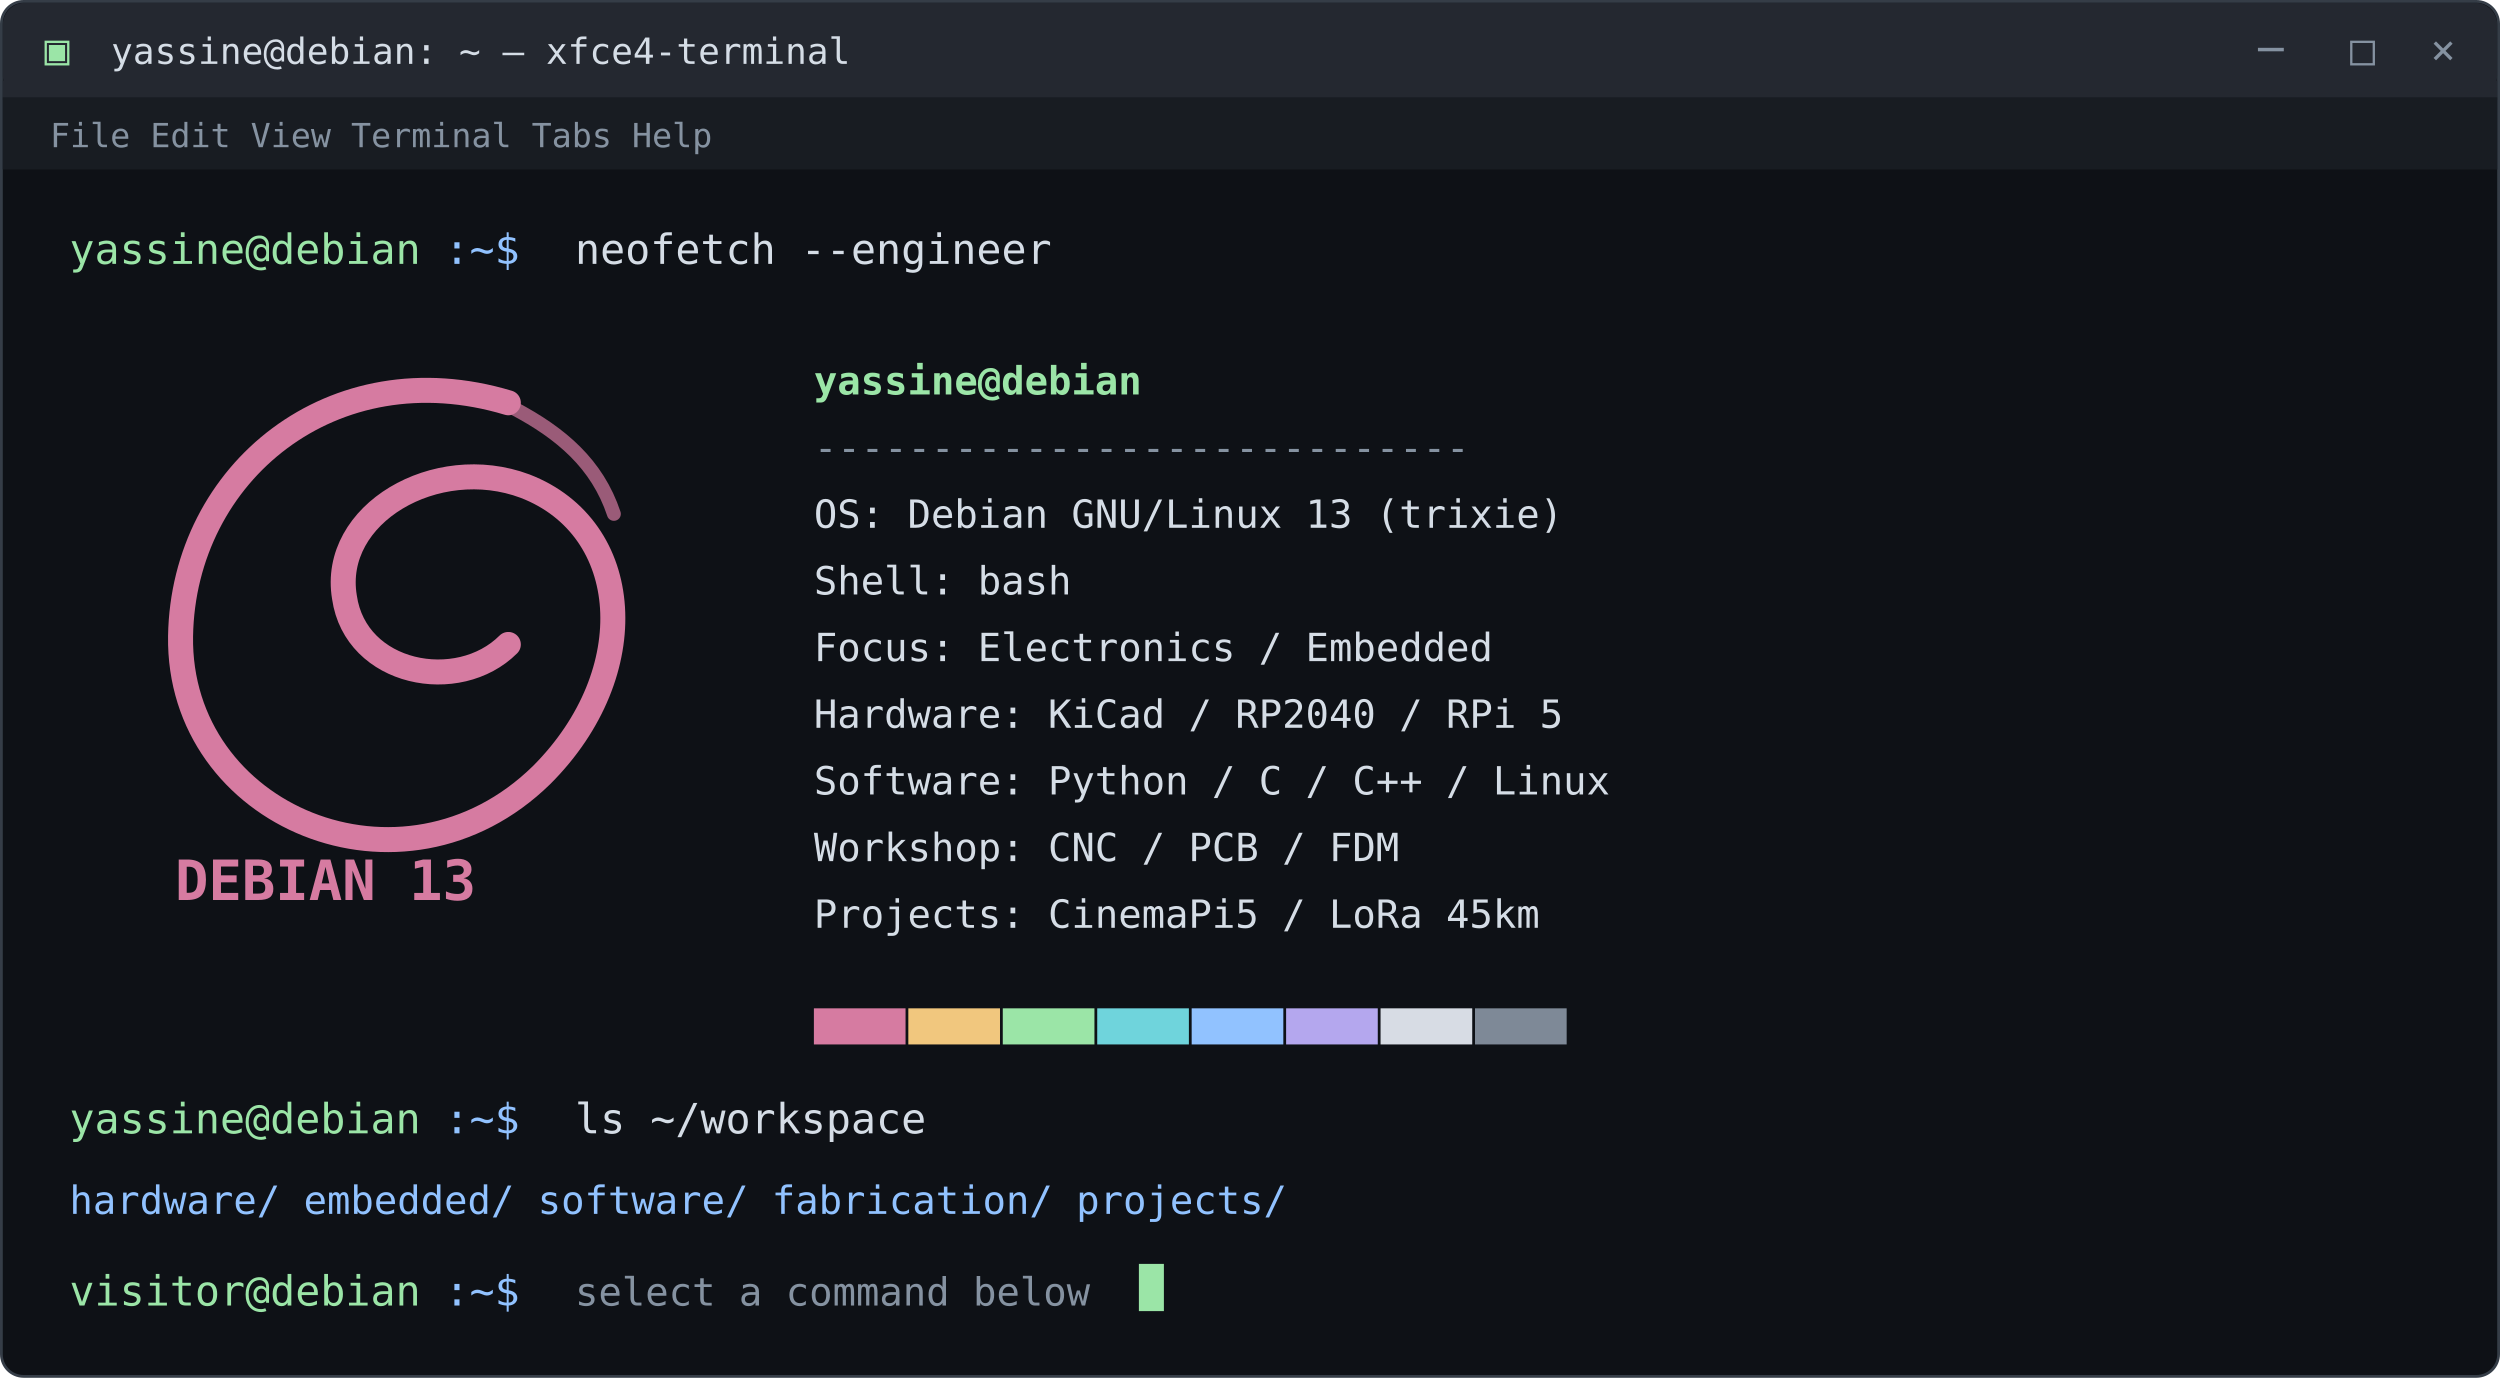
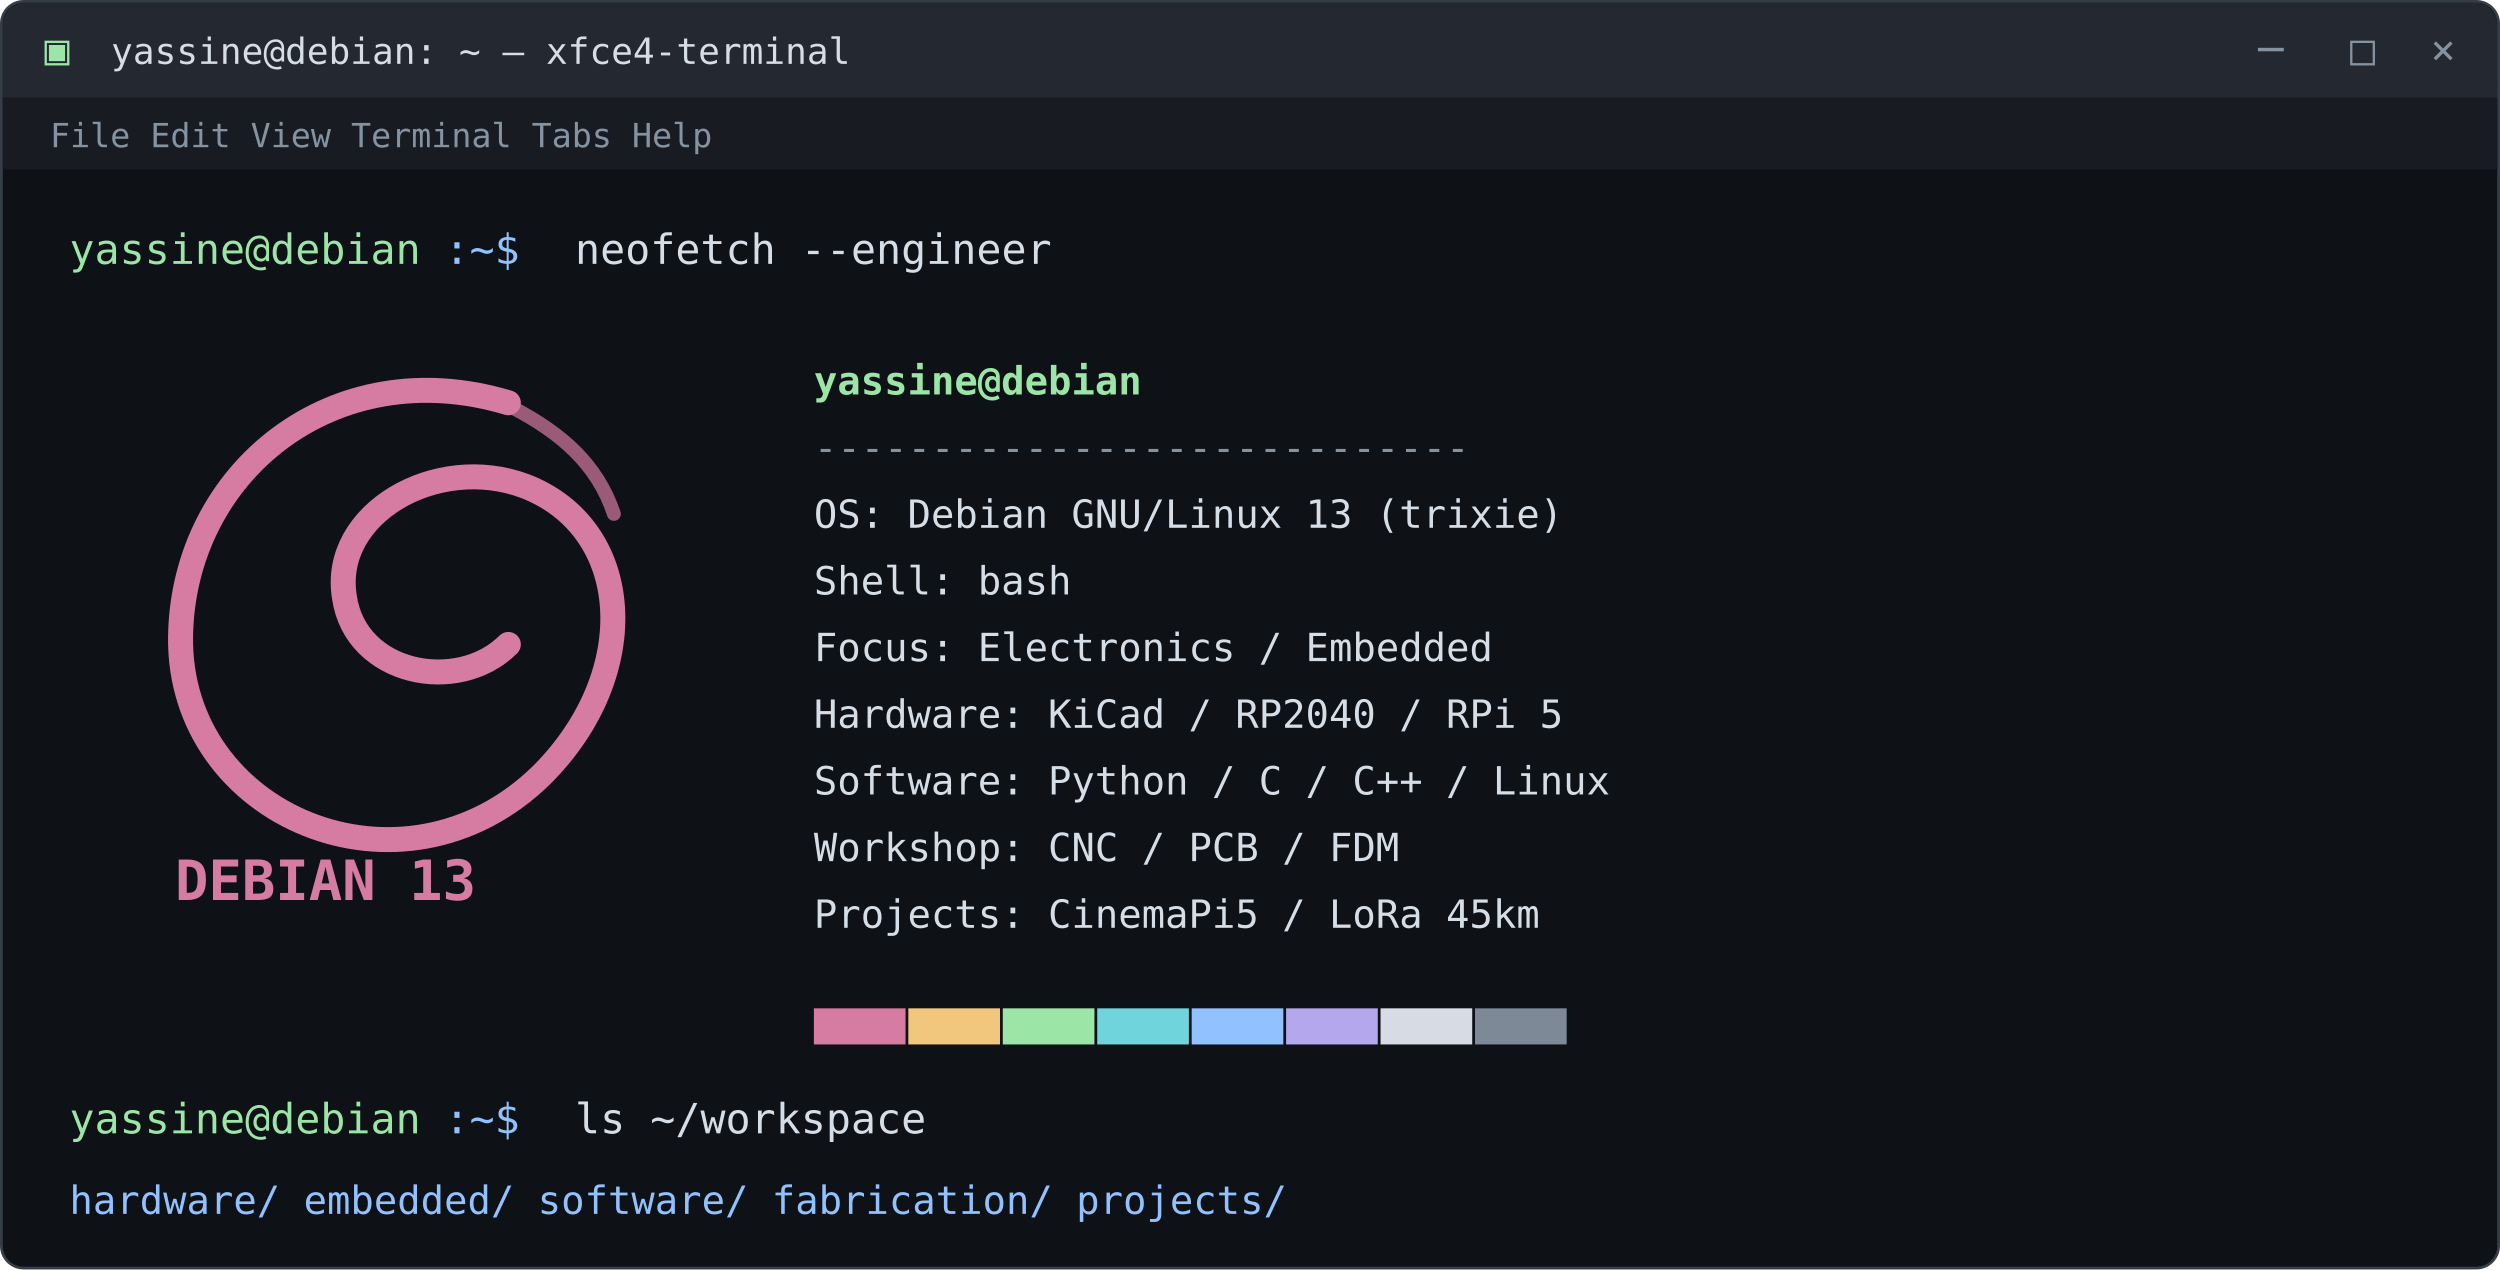
- <svg xmlns="http://www.w3.org/2000/svg" width="900" height="496" viewBox="0 0 900 496" role="img">
+ <svg xmlns="http://www.w3.org/2000/svg" width="900" height="457" viewBox="0 0 900 457" role="img">
  <style>text{font-family:'DejaVu Sans Mono','Liberation Mono',Consolas,monospace} @keyframes blink{0%,49%{opacity:1}50%,100%{opacity:0}} .cursor{animation:blink 1.1s steps(1) infinite}@media(prefers-reduced-motion:reduce){.cursor{animation:none}}</style>
-   <rect x="0.5" y="0.5" width="899" height="495" fill="#0e1116" rx="8" stroke="#353d47" />
+   <rect x="0.5" y="0.5" width="899" height="456" fill="#0e1116" rx="8" stroke="#353d47" />
  <rect x="1" y="1" width="898" height="34" fill="#242830" rx="8" />
  <rect x="1" y="29" width="898" height="7" fill="#242830" />
  <rect x="1" y="35" width="898" height="26" fill="#181c22" />
  <text x="16" y="23" fill="#9be5a7" font-size="15" font-weight="700">▣</text>
  <text x="40" y="23" fill="#d5dde6" font-size="13" font-weight="400">yassine@debian: ~ — xfce4-terminal</text>
  <text x="813" y="23" fill="#8592a1" font-size="15" font-weight="400">─</text>
  <text x="846" y="23" fill="#8592a1" font-size="15" font-weight="400">□</text>
  <text x="875" y="23" fill="#8592a1" font-size="15" font-weight="400">×</text>
  <text x="18" y="53" fill="#8592a1" font-size="12" font-weight="400">File   Edit   View   Terminal   Tabs   Help</text>
  <text x="25" y="95" fill="#9be5a7" font-size="15" font-weight="400">yassine@debian</text>
  <text x="160" y="95" fill="#91c2ff" font-size="15" font-weight="400">:~$</text>
  <defs>
    <clipPath id="typing">
      <rect x="207" y="74" width="203" height="26">
        <animate attributeName="width" values="0;0;35;70;110;150;203" keyTimes="0;0.18;0.36;0.52;0.68;0.84;1" dur="2.3s" fill="freeze" />
      </rect>
    </clipPath>
  </defs>
  <g clip-path="url(#typing)">
    <text x="207" y="95" fill="#d5dde6" font-size="15" font-weight="400">neofetch --engineer</text>
  </g>
  <g transform="translate(58 138)" stroke="#d67ba1" stroke-width="9" stroke-linecap="round" fill="none">
    <path d="M125 7C62 -12 8 32 7 91c-1 65 80 99 130 50 37-37 33-89-6-104-32-12-70 10-65 40 4 28 41 35 59 17" />
    <path d="M127 9c17 9 30 20 36 38" opacity=".7" stroke-width="5" />
  </g>
  <text x="63" y="324" fill="#d67ba1" font-size="20" font-weight="700">DEBIAN 13</text>
  <text x="293" y="142" fill="#9be5a7" font-size="14" font-weight="700">yassine@debian</text>
  <text x="293" y="166" fill="#8592a1" font-size="14" font-weight="400">----------------------------</text>
  <text x="293" y="190" fill="#d5dde6" font-size="14" font-weight="400">OS:        Debian GNU/Linux 13 (trixie)</text>
  <text x="293" y="214" fill="#d5dde6" font-size="14" font-weight="400">Shell:     bash</text>
  <text x="293" y="238" fill="#d5dde6" font-size="14" font-weight="400">Focus:     Electronics / Embedded</text>
  <text x="293" y="262" fill="#d5dde6" font-size="14" font-weight="400">Hardware:  KiCad / RP2040 / RPi 5</text>
  <text x="293" y="286" fill="#d5dde6" font-size="14" font-weight="400">Software:  Python / C / C++ / Linux</text>
  <text x="293" y="310" fill="#d5dde6" font-size="14" font-weight="400">Workshop:  CNC / PCB / FDM</text>
  <text x="293" y="334" fill="#d5dde6" font-size="14" font-weight="400">Projects:  CinemaPi5 / LoRa 45km</text>
  <rect x="293" y="363" width="33" height="13" fill="#d67ba1" />
  <rect x="327" y="363" width="33" height="13" fill="#f1c77e" />
  <rect x="361" y="363" width="33" height="13" fill="#9be5a7" />
  <rect x="395" y="363" width="33" height="13" fill="#6fd4dc" />
  <rect x="429" y="363" width="33" height="13" fill="#91c2ff" />
  <rect x="463" y="363" width="33" height="13" fill="#b4a7ee" />
  <rect x="497" y="363" width="33" height="13" fill="#d7dce4" />
  <rect x="531" y="363" width="33" height="13" fill="#7e8997" />
  <text x="25" y="408" fill="#9be5a7" font-size="15" font-weight="400">yassine@debian</text>
  <text x="160" y="408" fill="#91c2ff" font-size="15" font-weight="400">:~$</text>
  <text x="207" y="408" fill="#d5dde6" font-size="15" font-weight="400">ls ~/workspace</text>
  <text x="25" y="437" fill="#91c2ff" font-size="14" font-weight="400">hardware/ embedded/ software/ fabrication/ projects/</text>
-   <text x="25" y="470" fill="#9be5a7" font-size="15" font-weight="400">visitor@debian</text>
-   <text x="160" y="470" fill="#91c2ff" font-size="15" font-weight="400">:~$</text>
-   <text x="207" y="470" fill="#8592a1" font-size="14" font-weight="400">select a command below</text>
-   <rect x="410" y="455" width="9" height="17" fill="#9be5a7" class="cursor" />
</svg>
